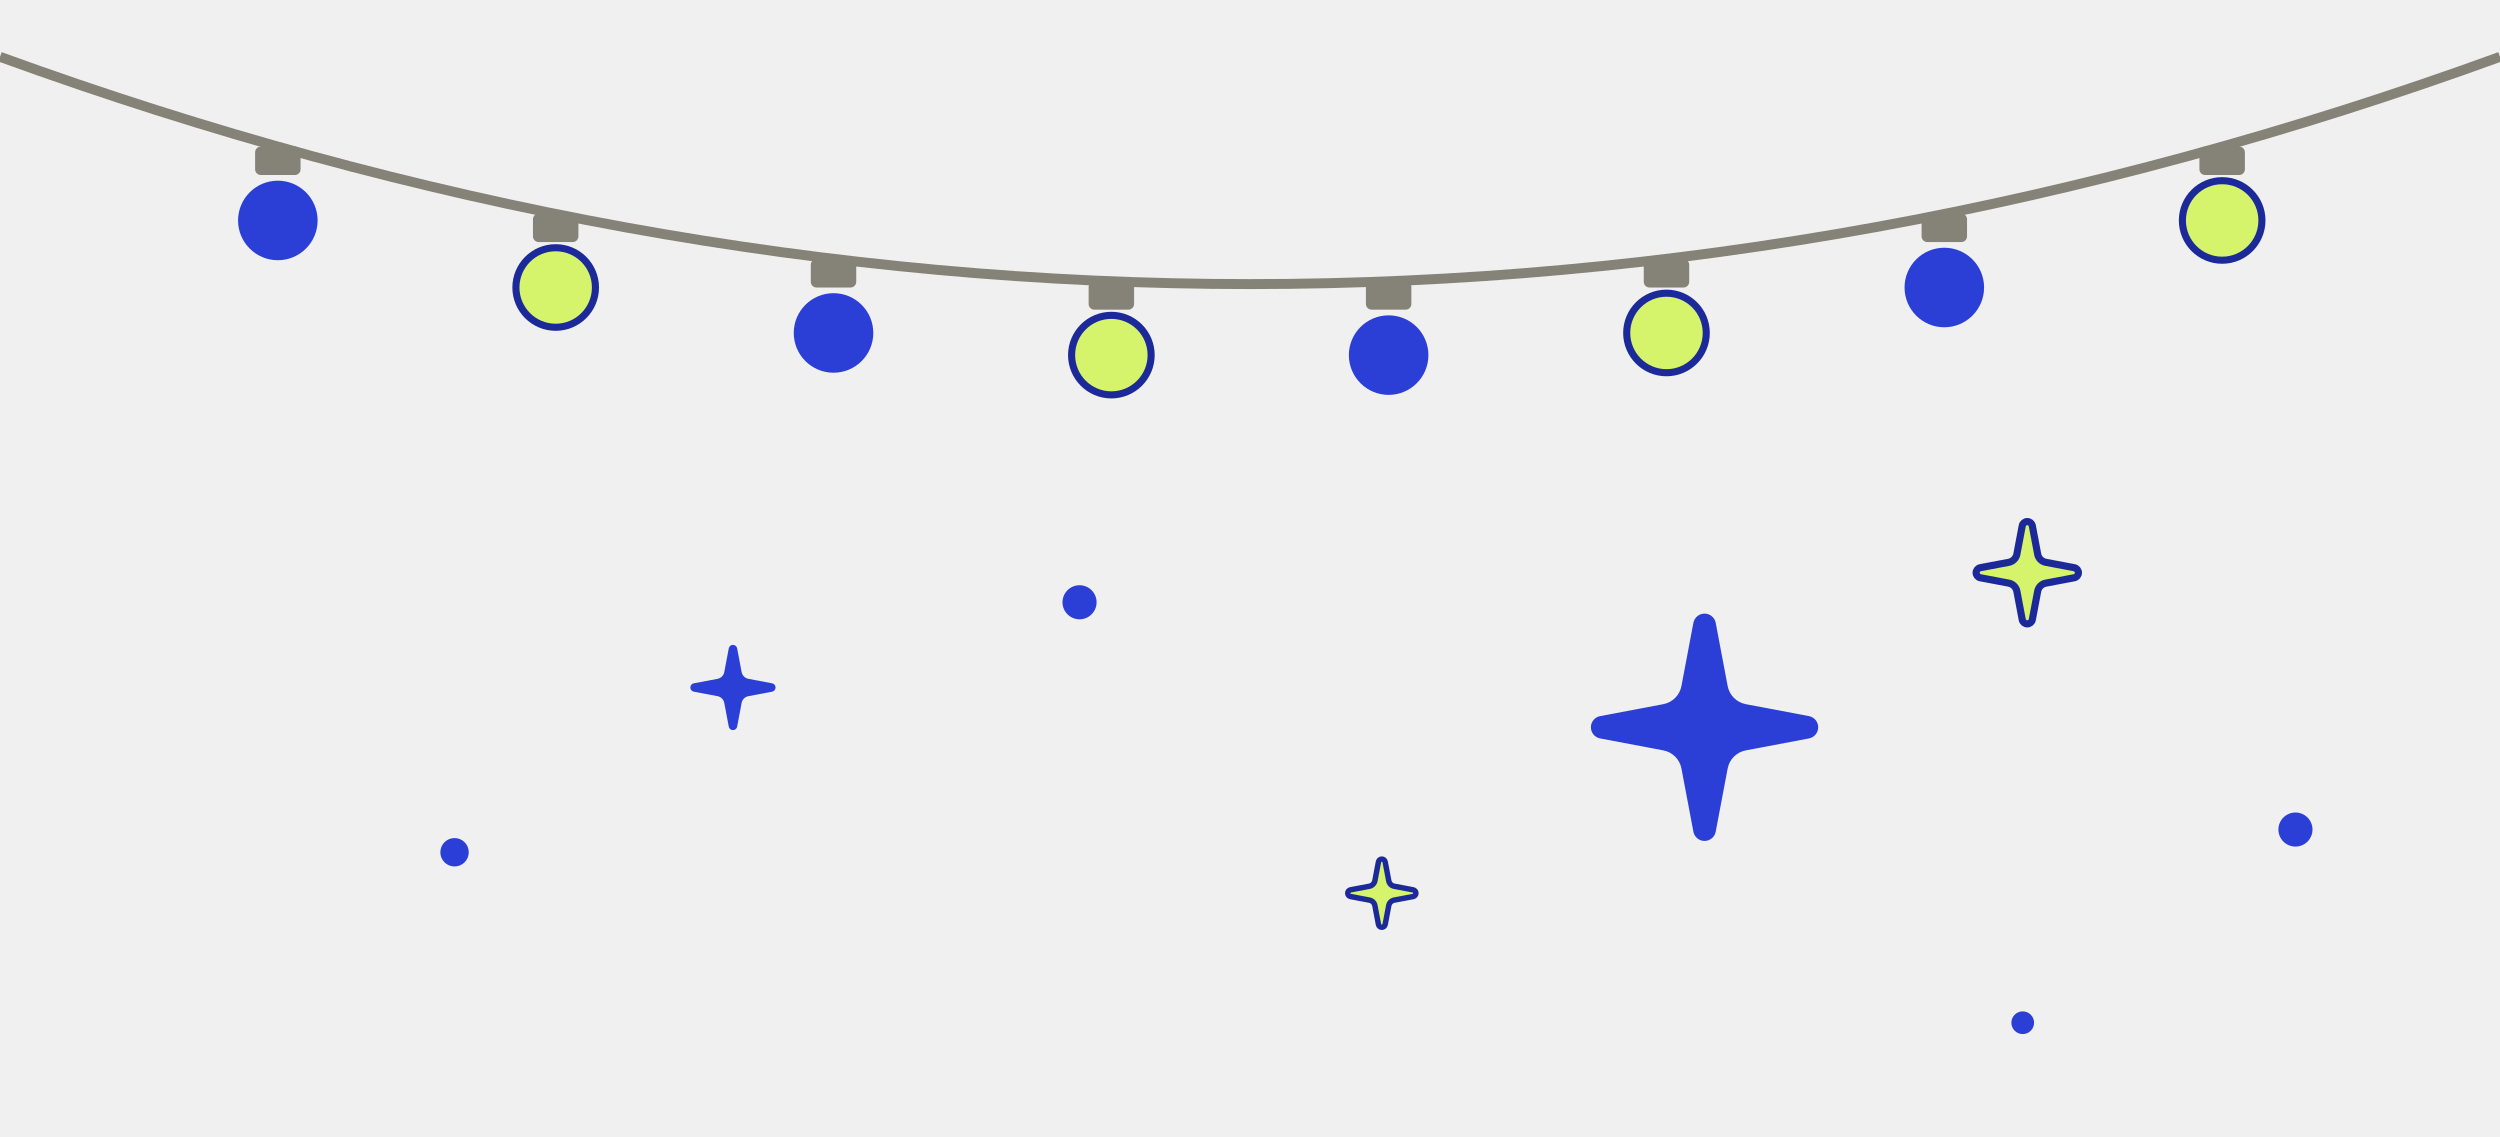
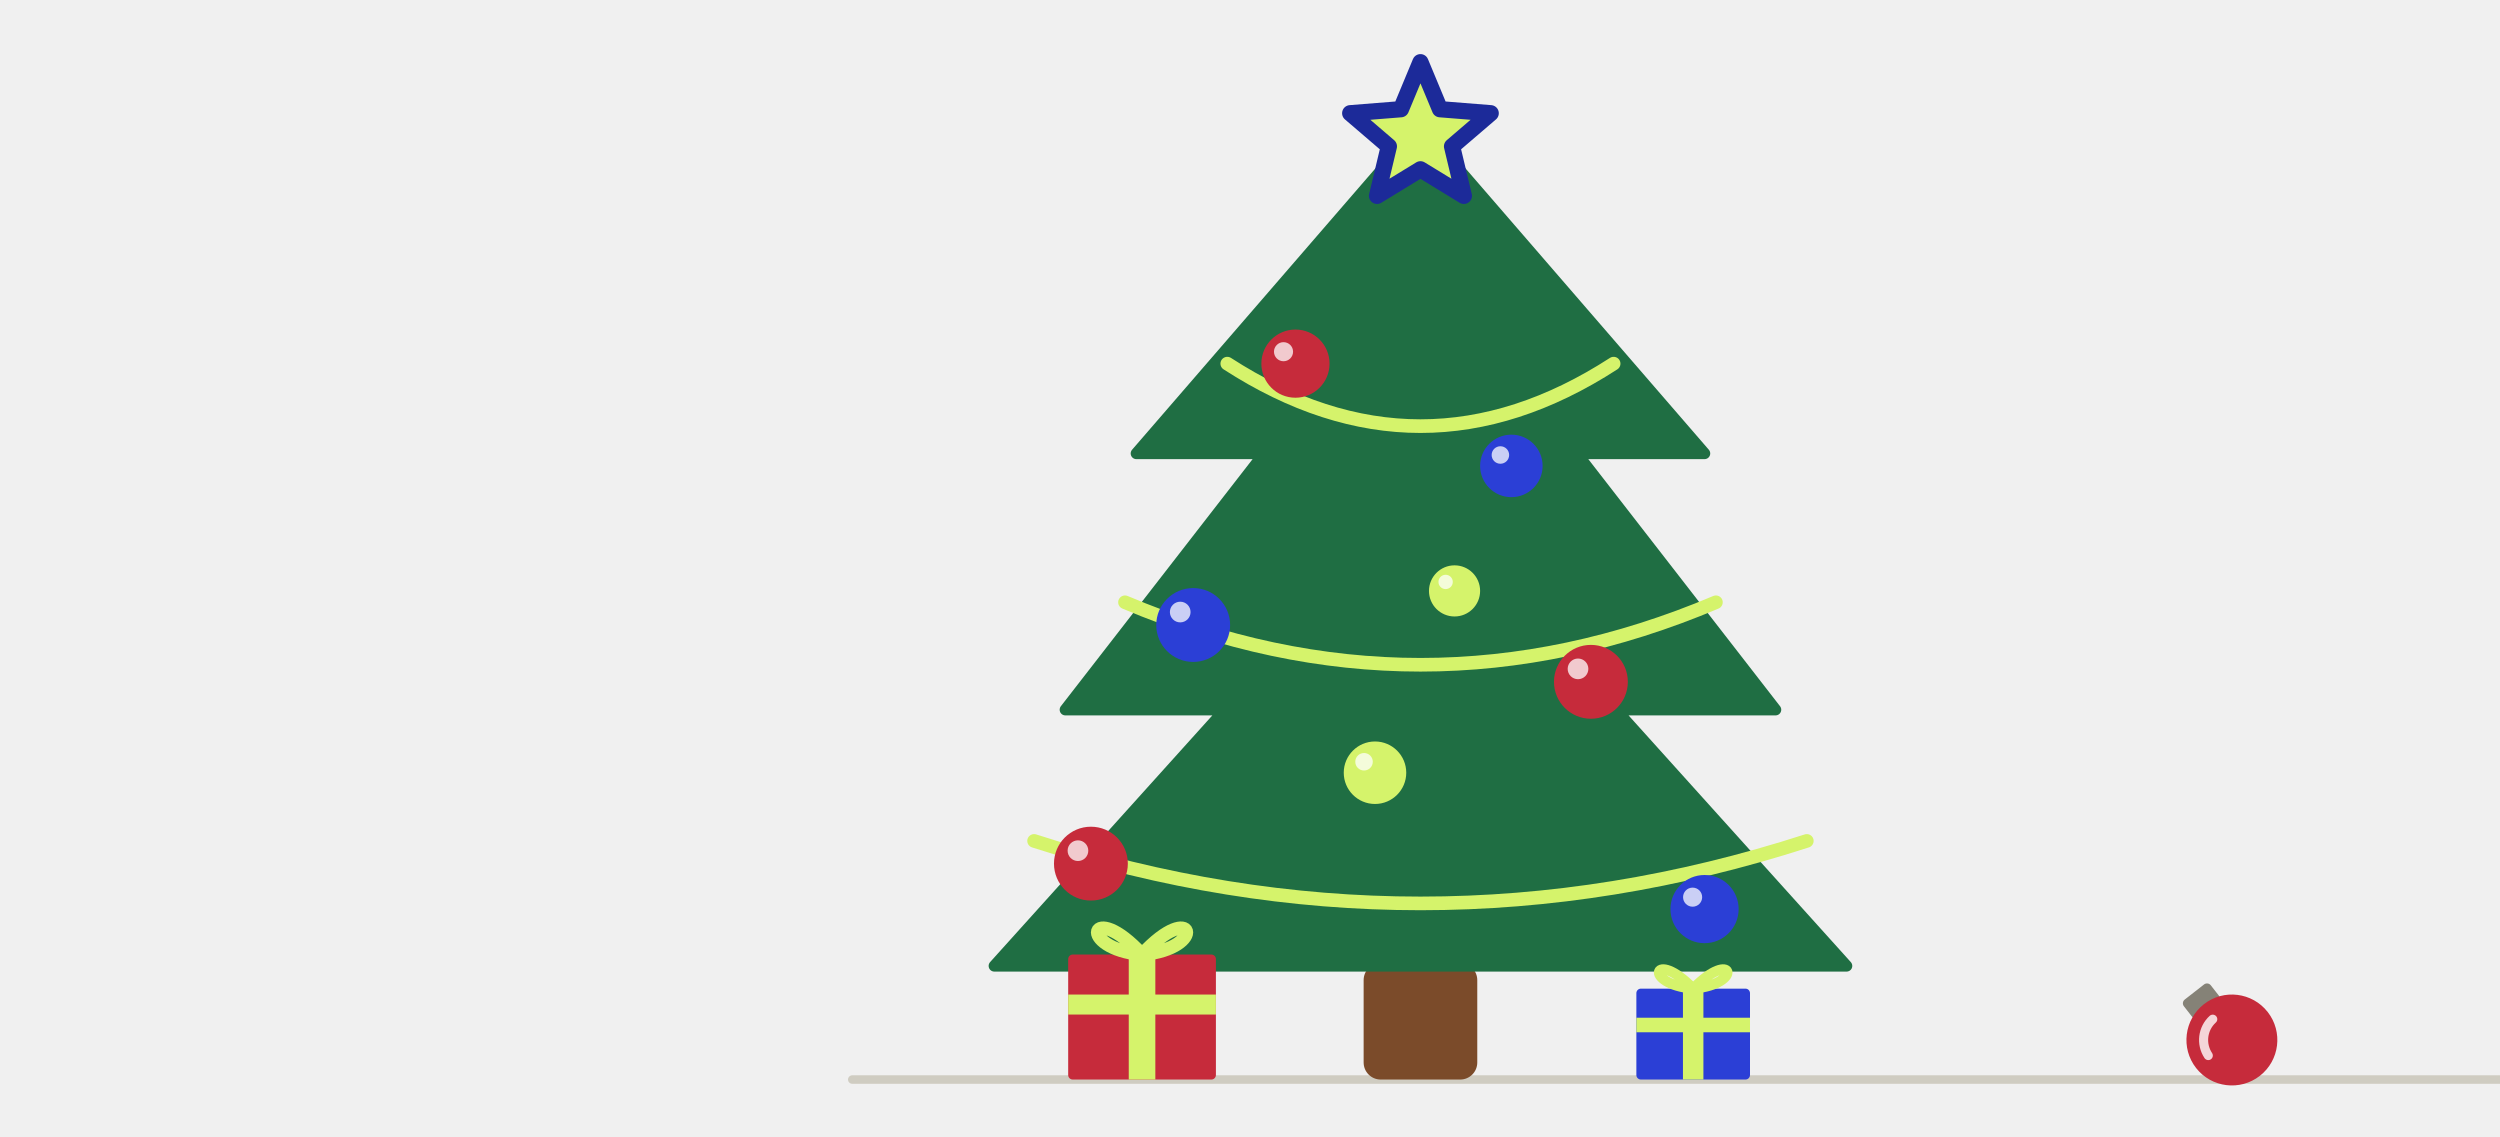
<svg xmlns="http://www.w3.org/2000/svg" width="440" height="200" viewBox="0 0 440 200">
-   <path d="M0 10Q220 90 440 10" fill="none" stroke="#858277" stroke-width="1.75" />
-   <g fill="#858277">
-     <rect x="44.9" y="25.8" width="8" height="5" rx="1" />
-     <rect x="93.8" y="37.6" width="8" height="5" rx="1" />
-     <rect x="142.7" y="45.6" width="8" height="5" rx="1" />
-     <rect x="191.6" y="49.5" width="8" height="5" rx="1" />
-     <rect x="240.4" y="49.5" width="8" height="5" rx="1" />
-     <rect x="289.3" y="45.6" width="8" height="5" rx="1" />
-     <rect x="338.2" y="37.6" width="8" height="5" rx="1" />
-     <rect x="387.1" y="25.8" width="8" height="5" rx="1" />
-   </g>
-   <circle cx="48.9" cy="38.8" r="7" fill="#2B3FD6" />
-   <circle cx="97.8" cy="50.6" r="7" fill="#D5F36B" stroke="#1C2A99" stroke-width="1.25" />
-   <circle cx="146.7" cy="58.6" r="7" fill="#2B3FD6" />
-   <circle cx="195.6" cy="62.5" r="7" fill="#D5F36B" stroke="#1C2A99" stroke-width="1.25" />
-   <circle cx="244.4" cy="62.5" r="7" fill="#2B3FD6" />
-   <circle cx="293.3" cy="58.6" r="7" fill="#D5F36B" stroke="#1C2A99" stroke-width="1.25" />
-   <circle cx="342.2" cy="50.6" r="7" fill="#2B3FD6" />
-   <circle cx="391.1" cy="38.8" r="7" fill="#D5F36B" stroke="#1C2A99" stroke-width="1.25" />
-   <path transform="translate(276 104) scale(2)" fill="#2B3FD6" d="M11.017 2.814a1 1 0 0 1 1.966 0l1.051 5.558a2 2 0 0 0 1.594 1.594l5.558 1.051a1 1 0 0 1 0 1.966l-5.558 1.051a2 2 0 0 0-1.594 1.594l-1.051 5.558a1 1 0 0 1-1.966 0l-1.051-5.558a2 2 0 0 0-1.594-1.594l-5.558-1.051a1 1 0 0 1 0-1.966l5.558-1.051a2 2 0 0 0 1.594-1.594z" />
-   <path transform="translate(346 90) scale(0.9)" fill="#D5F36B" stroke="#1C2A99" stroke-width="1.4" d="M11.017 2.814a1 1 0 0 1 1.966 0l1.051 5.558a2 2 0 0 0 1.594 1.594l5.558 1.051a1 1 0 0 1 0 1.966l-5.558 1.051a2 2 0 0 0-1.594 1.594l-1.051 5.558a1 1 0 0 1-1.966 0l-1.051-5.558a2 2 0 0 0-1.594-1.594l-5.558-1.051a1 1 0 0 1 0-1.966l5.558-1.051a2 2 0 0 0 1.594-1.594z" />
-   <path transform="translate(236 150) scale(0.6)" fill="#D5F36B" stroke="#1C2A99" stroke-width="1.6" d="M11.017 2.814a1 1 0 0 1 1.966 0l1.051 5.558a2 2 0 0 0 1.594 1.594l5.558 1.051a1 1 0 0 1 0 1.966l-5.558 1.051a2 2 0 0 0-1.594 1.594l-1.051 5.558a1 1 0 0 1-1.966 0l-1.051-5.558a2 2 0 0 0-1.594-1.594l-5.558-1.051a1 1 0 0 1 0-1.966l5.558-1.051a2 2 0 0 0 1.594-1.594z" />
-   <path transform="translate(120 112) scale(0.75)" fill="#2B3FD6" d="M11.017 2.814a1 1 0 0 1 1.966 0l1.051 5.558a2 2 0 0 0 1.594 1.594l5.558 1.051a1 1 0 0 1 0 1.966l-5.558 1.051a2 2 0 0 0-1.594 1.594l-1.051 5.558a1 1 0 0 1-1.966 0l-1.051-5.558a2 2 0 0 0-1.594-1.594l-5.558-1.051a1 1 0 0 1 0-1.966l5.558-1.051a2 2 0 0 0 1.594-1.594z" />
-   <g fill="#2B3FD6">
-     <circle cx="190" cy="106" r="3" />
-     <circle cx="80" cy="150" r="2.5" />
-     <circle cx="404" cy="146" r="3" />
-     <circle cx="356" cy="180" r="2" />
+   <path d="M150 190H440" stroke="#CFCCC1" stroke-width="1.5" stroke-linecap="round" />
+   <rect x="240" y="169.5" width="20" height="20.5" rx="3" fill="#7B4B2A" />
+   <path d="M250 22 L300 79.81 L277.5 79.81 L312.5 124.91 L284.38 124.91 L325 170 L175 170 L215.62 124.91 L187.5 124.91 L222.5 79.81 L200 79.81Z" fill="#1F6E43" stroke="#1F6E43" stroke-width="2" stroke-linejoin="round" />
+   <path d="M216 64Q250 86 284 64" fill="none" stroke="#D5F36B" stroke-width="2.4" stroke-linecap="round" />
+   <path d="M198 106Q250 128 302 106" fill="none" stroke="#D5F36B" stroke-width="2.4" stroke-linecap="round" />
+   <path d="M182 148Q250 170 318 148" fill="none" stroke="#D5F36B" stroke-width="2.4" stroke-linecap="round" />
+   <circle cx="228" cy="64" r="6" fill="#C62B3B" />
+   <circle cx="225.9" cy="61.9" r="1.68" fill="#FFFFFF" fill-opacity="0.75" />
+   <circle cx="266" cy="82" r="5.5" fill="#2B3FD6" />
+   <circle cx="264.07" cy="80.08" r="1.54" fill="#FFFFFF" fill-opacity="0.75" />
+   <circle cx="210" cy="110" r="6.5" fill="#2B3FD6" />
+   <circle cx="207.72" cy="107.72" r="1.82" fill="#FFFFFF" fill-opacity="0.75" />
+   <circle cx="280" cy="120" r="6.5" fill="#C62B3B" />
+   <circle cx="277.73" cy="117.72" r="1.82" fill="#FFFFFF" fill-opacity="0.75" />
+   <circle cx="242" cy="136" r="5.5" fill="#D5F36B" />
+   <circle cx="240.07" cy="134.07" r="1.54" fill="#FFFFFF" fill-opacity="0.75" />
+   <circle cx="192" cy="152" r="6.5" fill="#C62B3B" />
+   <circle cx="189.72" cy="149.72" r="1.82" fill="#FFFFFF" fill-opacity="0.75" />
+   <circle cx="300" cy="160" r="6" fill="#2B3FD6" />
+   <circle cx="297.9" cy="157.9" r="1.68" fill="#FFFFFF" fill-opacity="0.75" />
+   <circle cx="256" cy="104" r="4.5" fill="#D5F36B" />
+   <circle cx="254.43" cy="102.42" r="1.26" fill="#FFFFFF" fill-opacity="0.75" />
+   <path d="M250 10.95 L253.44 19.22 L262.36 19.93 L255.56 25.76 L257.64 34.47 L250 29.8 L242.36 34.47 L244.44 25.76 L237.64 19.93 L246.56 19.22Z" fill="#D5F36B" stroke="#1C2A99" stroke-width="2.86" stroke-linejoin="round" />
+   <rect x="188" y="168" width="26" height="22" rx="0.8" fill="#C62B3B" />
+   <rect x="198.66" y="168" width="4.68" height="22" fill="#D5F36B" />
+   <rect x="188" y="175.04" width="26" height="3.52" fill="#D5F36B" />
+   <path d="M201 168c-9.1 -9.9 -11.7 -1.1 0 0c9.1 -9.9 11.7 -1.1 0 0" fill="none" stroke="#D5F36B" stroke-width="2.34" />
+   <rect x="288" y="174" width="20" height="16" rx="0.8" fill="#2B3FD6" />
+   <rect x="296.2" y="174" width="3.6" height="16" fill="#D5F36B" />
+   <rect x="288" y="179.12" width="20" height="2.56" fill="#D5F36B" />
+   <path d="M298 174c-7 -7.2 -9 -0.8 0 0c7 -7.2 9 -0.8 0 0" fill="none" stroke="#D5F36B" stroke-width="1.8" />
+   <g transform="rotate(-38 392 182)">
+     <rect x="389" y="172.6" width="6" height="3.96" rx="0.84" fill="#858277" />
+     <circle cx="392" cy="183.32" r="8" fill="#C62B3B" />
+     <path d="M387.04 182.92A4.96 4.96 0 0 1 391.6 178.36" fill="none" stroke="#FFFFFF" stroke-opacity="0.8" stroke-width="1.6" stroke-linecap="round" />
  </g>
</svg>
